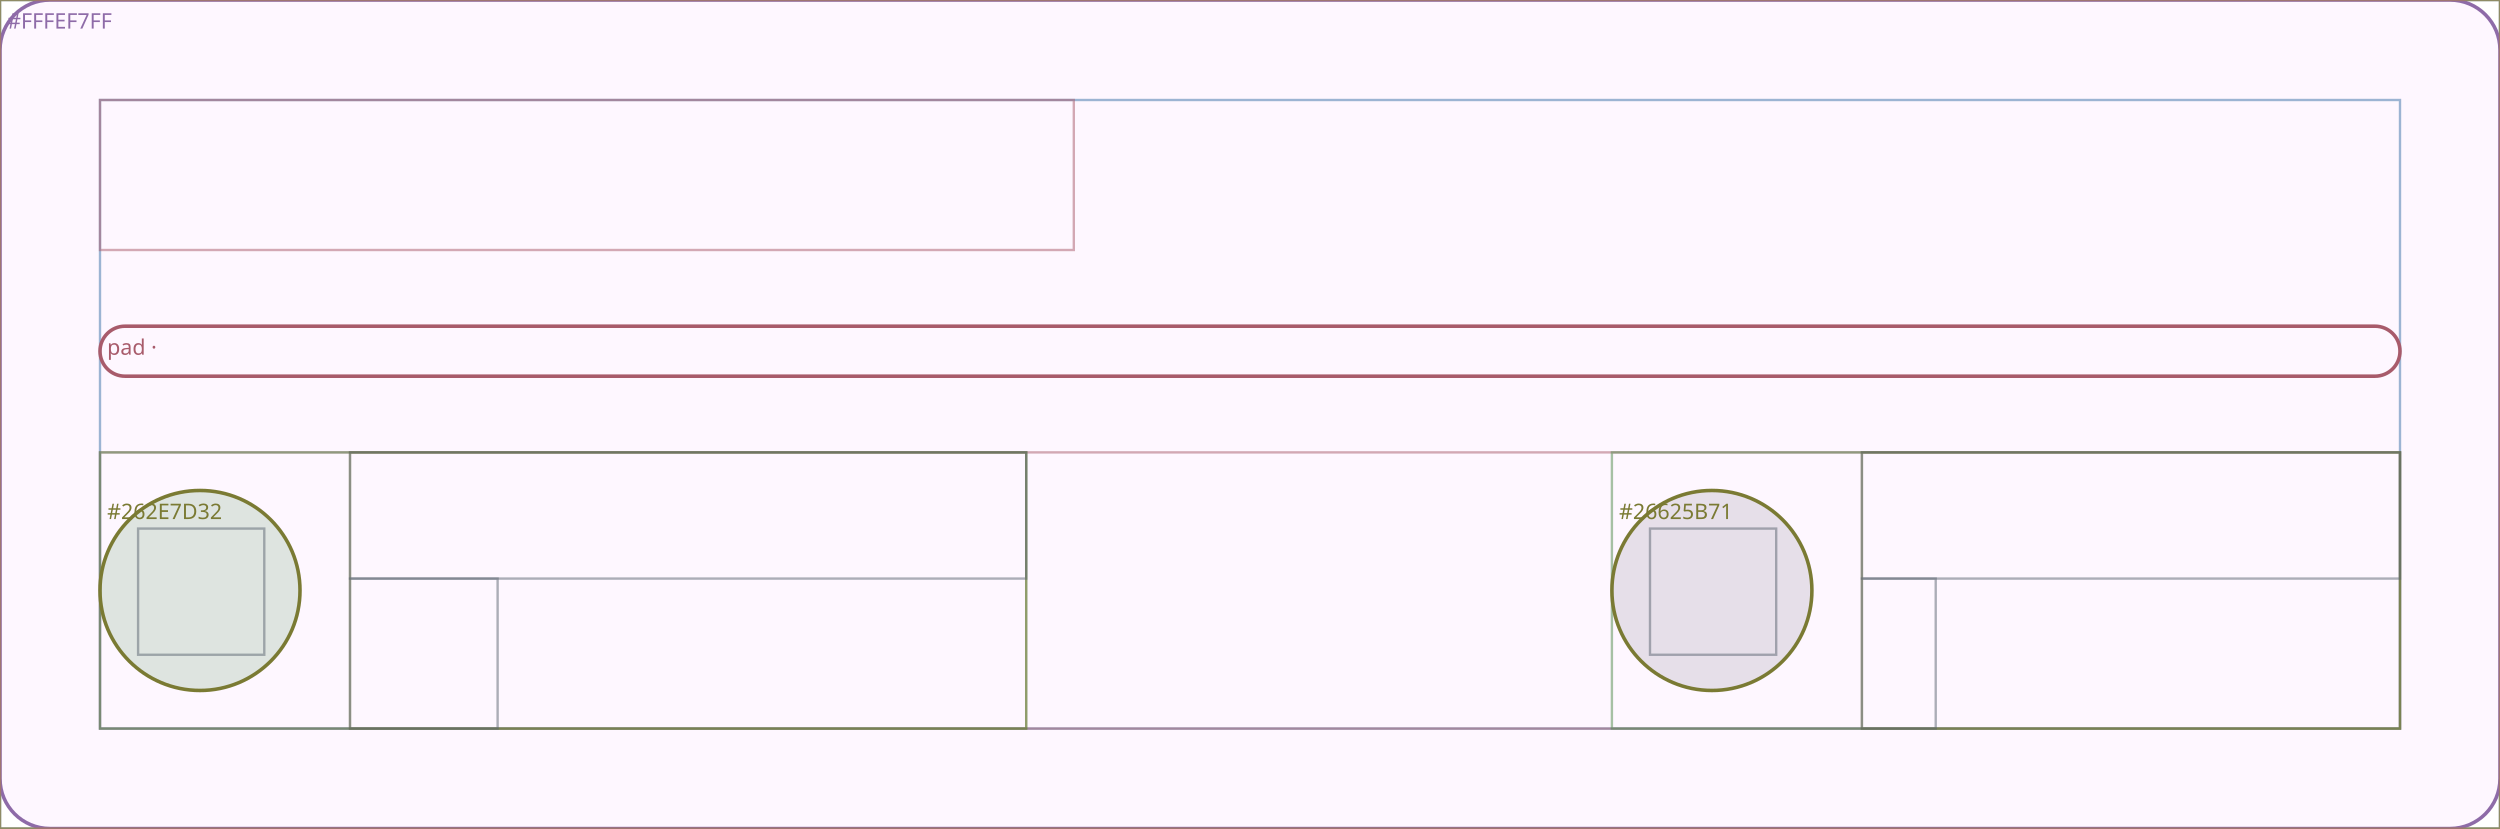
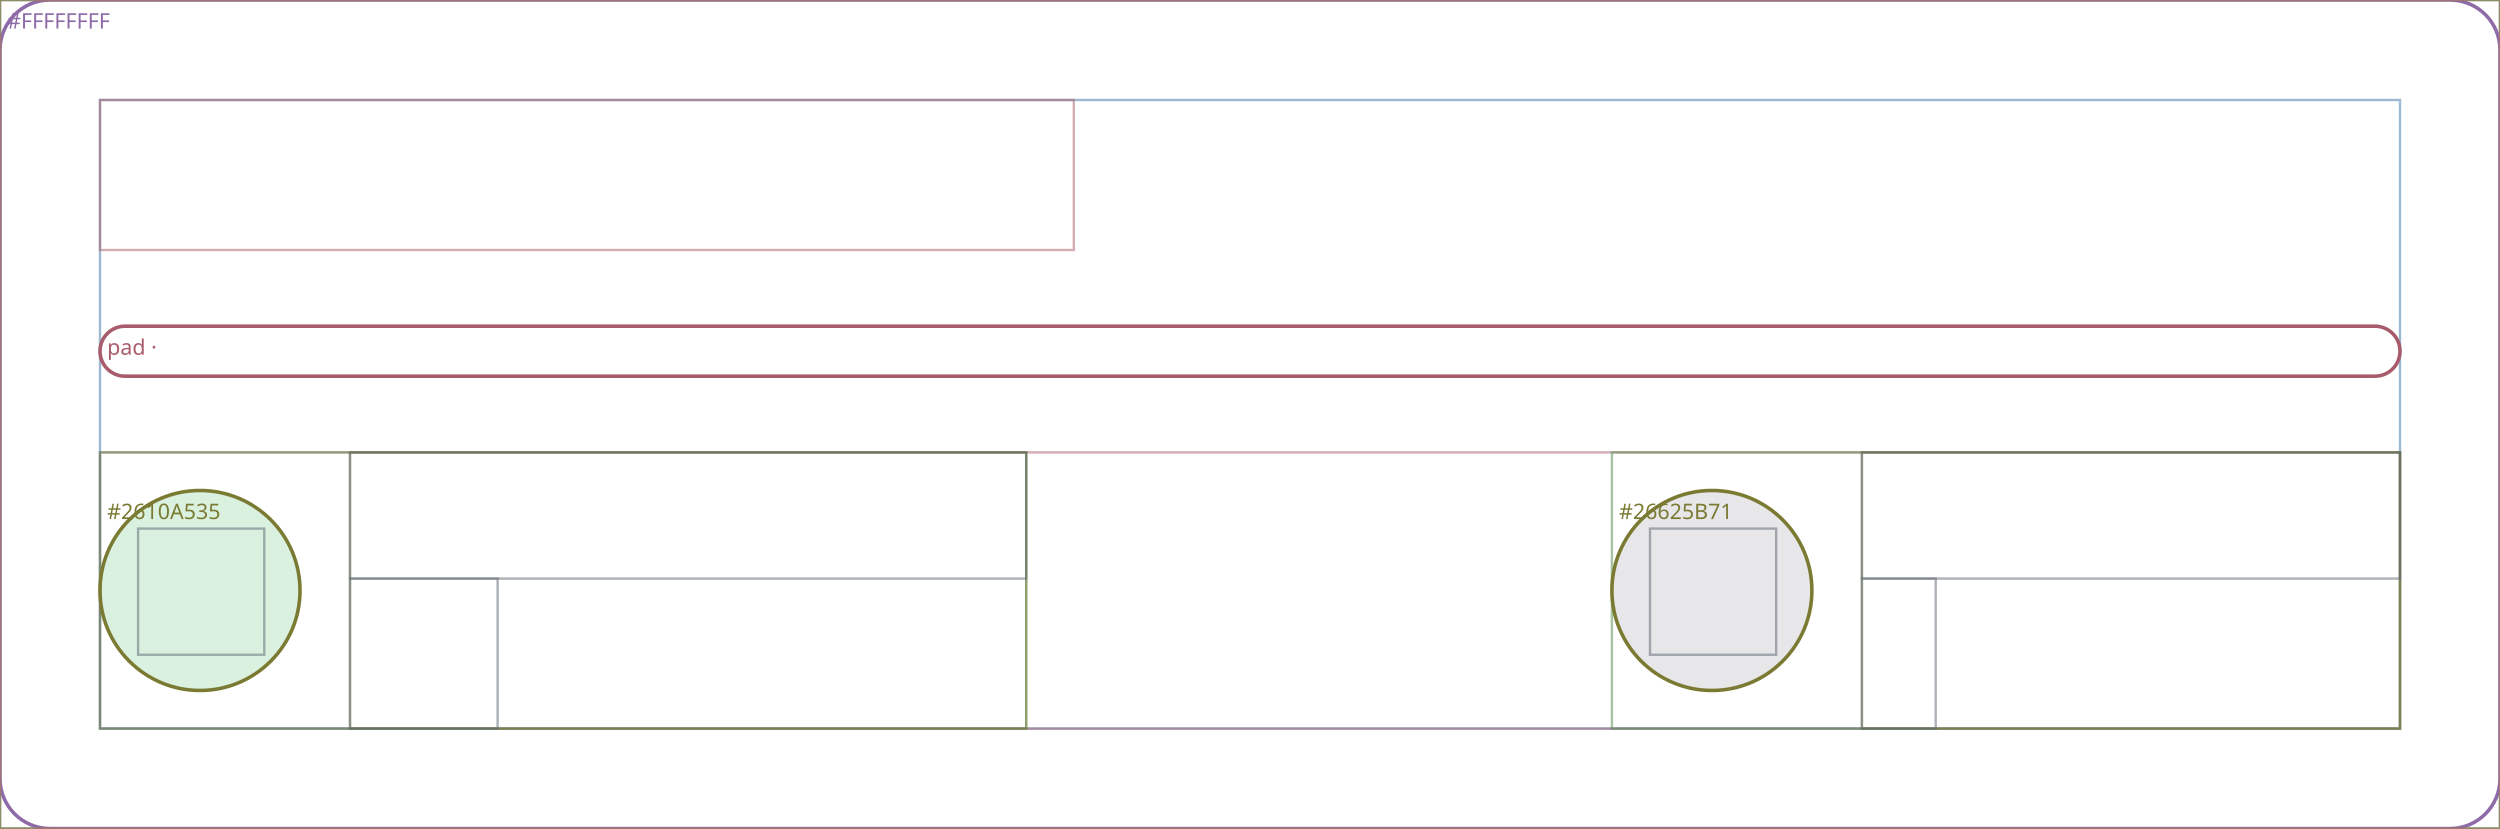
<svg xmlns="http://www.w3.org/2000/svg" viewBox="0 0 1050 348" width="1050" height="348" role="img" aria-label="station-view layout wireframe">
  <rect width="1050" height="348" fill="#ffffff" />
  <g>
    <rect x="0" y="0" width="1050" height="348" fill="none" fill-opacity="0" stroke="#5B6470" stroke-width="1" stroke-opacity="0.5" />
  </g>
  <g>
    <rect x="0" y="0" width="1050" height="348" fill="none" fill-opacity="0" stroke="#2E7D6B" stroke-width="1" stroke-opacity="0.5" />
  </g>
  <g>
-     <path d="M21,0 H1029 A21,21 0 0 1 1050,21 V327 A21,21 0 0 1 1029,348 H21 A21,21 0 0 1 0,327 V21 A21,21 0 0 1 21,0 Z" fill="#FEF7FF" fill-opacity="1" stroke="#8E6BA8" stroke-width="1.5" stroke-opacity="1" />
-     <text x="3" y="12" font-family="system-ui, sans-serif" font-size="9" fill="#8E6BA8">#FFFEF7FF</text>
+     <path d="M21,0 H1029 A21,21 0 0 1 1050,21 V327 A21,21 0 0 1 1029,348 H21 A21,21 0 0 1 0,327 V21 A21,21 0 0 1 21,0 Z" fill="#FFFFFF" fill-opacity="1" stroke="#8E6BA8" stroke-width="1.5" stroke-opacity="1" />
+     <text x="3" y="12" font-family="system-ui, sans-serif" font-size="9" fill="#8E6BA8">#FFFFFFFF</text>
  </g>
  <g>
    <rect x="0" y="0" width="1050" height="348" fill="none" fill-opacity="0" stroke="#B0813B" stroke-width="1" stroke-opacity="0.5" />
  </g>
  <g>
    <rect x="42" y="42" width="966" height="264" fill="none" fill-opacity="0" stroke="#3B72A8" stroke-width="1" stroke-opacity="0.5" />
  </g>
  <g>
    <rect x="42" y="42" width="409" height="63" fill="none" fill-opacity="0" stroke="#A85B6B" stroke-width="1" stroke-opacity="0.5" />
  </g>
  <g>
    <path d="M52.5,137 H997.5 A10.5,10.5 0 0 1 1008,147.5 V147.5 A10.5,10.5 0 0 1 997.5,158 H52.5 A10.5,10.5 0 0 1 42,147.5 V147.5 A10.5,10.5 0 0 1 52.5,137 Z" fill="none" fill-opacity="0" stroke="#A85B6B" stroke-width="1.5" stroke-opacity="1" />
    <text x="45" y="149" font-family="system-ui, sans-serif" font-size="9" fill="#A85B6B">pad ·</text>
  </g>
  <g>
    <rect x="42" y="190" width="966" height="116" fill="none" fill-opacity="0" stroke="#A85B6B" stroke-width="1" stroke-opacity="0.5" />
  </g>
  <g>
    <rect x="42" y="190" width="389" height="116" fill="none" fill-opacity="0" stroke="#4F8A4A" stroke-width="1" stroke-opacity="0.5" />
  </g>
  <g>
-     <path d="M84,206 H84 A42,42 0 0 1 126,248 V248 A42,42 0 0 1 84,290 H84 A42,42 0 0 1 42,248 V248 A42,42 0 0 1 84,206 Z" fill="#2E7D32" fill-opacity="0.149" stroke="#7A7A33" stroke-width="1.5" stroke-opacity="1" />
-     <text x="45" y="218" font-family="system-ui, sans-serif" font-size="9" fill="#7A7A33">#262E7D32</text>
+     <path d="M84,206 H84 A42,42 0 0 1 126,248 V248 A42,42 0 0 1 84,290 H84 A42,42 0 0 1 42,248 V248 A42,42 0 0 1 84,206 Z" fill="#10A535" fill-opacity="0.149" stroke="#7A7A33" stroke-width="1.5" stroke-opacity="1" />
+     <text x="45" y="218" font-family="system-ui, sans-serif" font-size="9" fill="#7A7A33">#2610A535</text>
  </g>
  <g>
    <rect x="58" y="222" width="53" height="53" fill="none" fill-opacity="0" stroke="#5B6470" stroke-width="1" stroke-opacity="0.5" />
  </g>
  <g>
    <rect x="147" y="190" width="284" height="116" fill="none" fill-opacity="0" stroke="#7A7A33" stroke-width="1" stroke-opacity="0.5" />
  </g>
  <g>
    <rect x="147" y="190" width="284" height="53" fill="none" fill-opacity="0" stroke="#5B6470" stroke-width="1" stroke-opacity="0.5" />
  </g>
  <g>
    <rect x="147" y="243" width="62" height="63" fill="none" fill-opacity="0" stroke="#5B6470" stroke-width="1" stroke-opacity="0.5" />
  </g>
  <g>
    <rect x="677" y="190" width="331" height="116" fill="none" fill-opacity="0" stroke="#4F8A4A" stroke-width="1" stroke-opacity="0.5" />
  </g>
  <g>
    <path d="M719,206 H719 A42,42 0 0 1 761,248 V248 A42,42 0 0 1 719,290 H719 A42,42 0 0 1 677,248 V248 A42,42 0 0 1 719,206 Z" fill="#625B71" fill-opacity="0.149" stroke="#7A7A33" stroke-width="1.5" stroke-opacity="1" />
    <text x="680" y="218" font-family="system-ui, sans-serif" font-size="9" fill="#7A7A33">#26625B71</text>
  </g>
  <g>
    <rect x="693" y="222" width="53" height="53" fill="none" fill-opacity="0" stroke="#5B6470" stroke-width="1" stroke-opacity="0.5" />
  </g>
  <g>
    <rect x="782" y="190" width="226" height="116" fill="none" fill-opacity="0" stroke="#7A7A33" stroke-width="1" stroke-opacity="0.5" />
  </g>
  <g>
    <rect x="782" y="190" width="226" height="53" fill="none" fill-opacity="0" stroke="#5B6470" stroke-width="1" stroke-opacity="0.5" />
  </g>
  <g>
    <rect x="782" y="243" width="31" height="63" fill="none" fill-opacity="0" stroke="#5B6470" stroke-width="1" stroke-opacity="0.5" />
  </g>
</svg>
